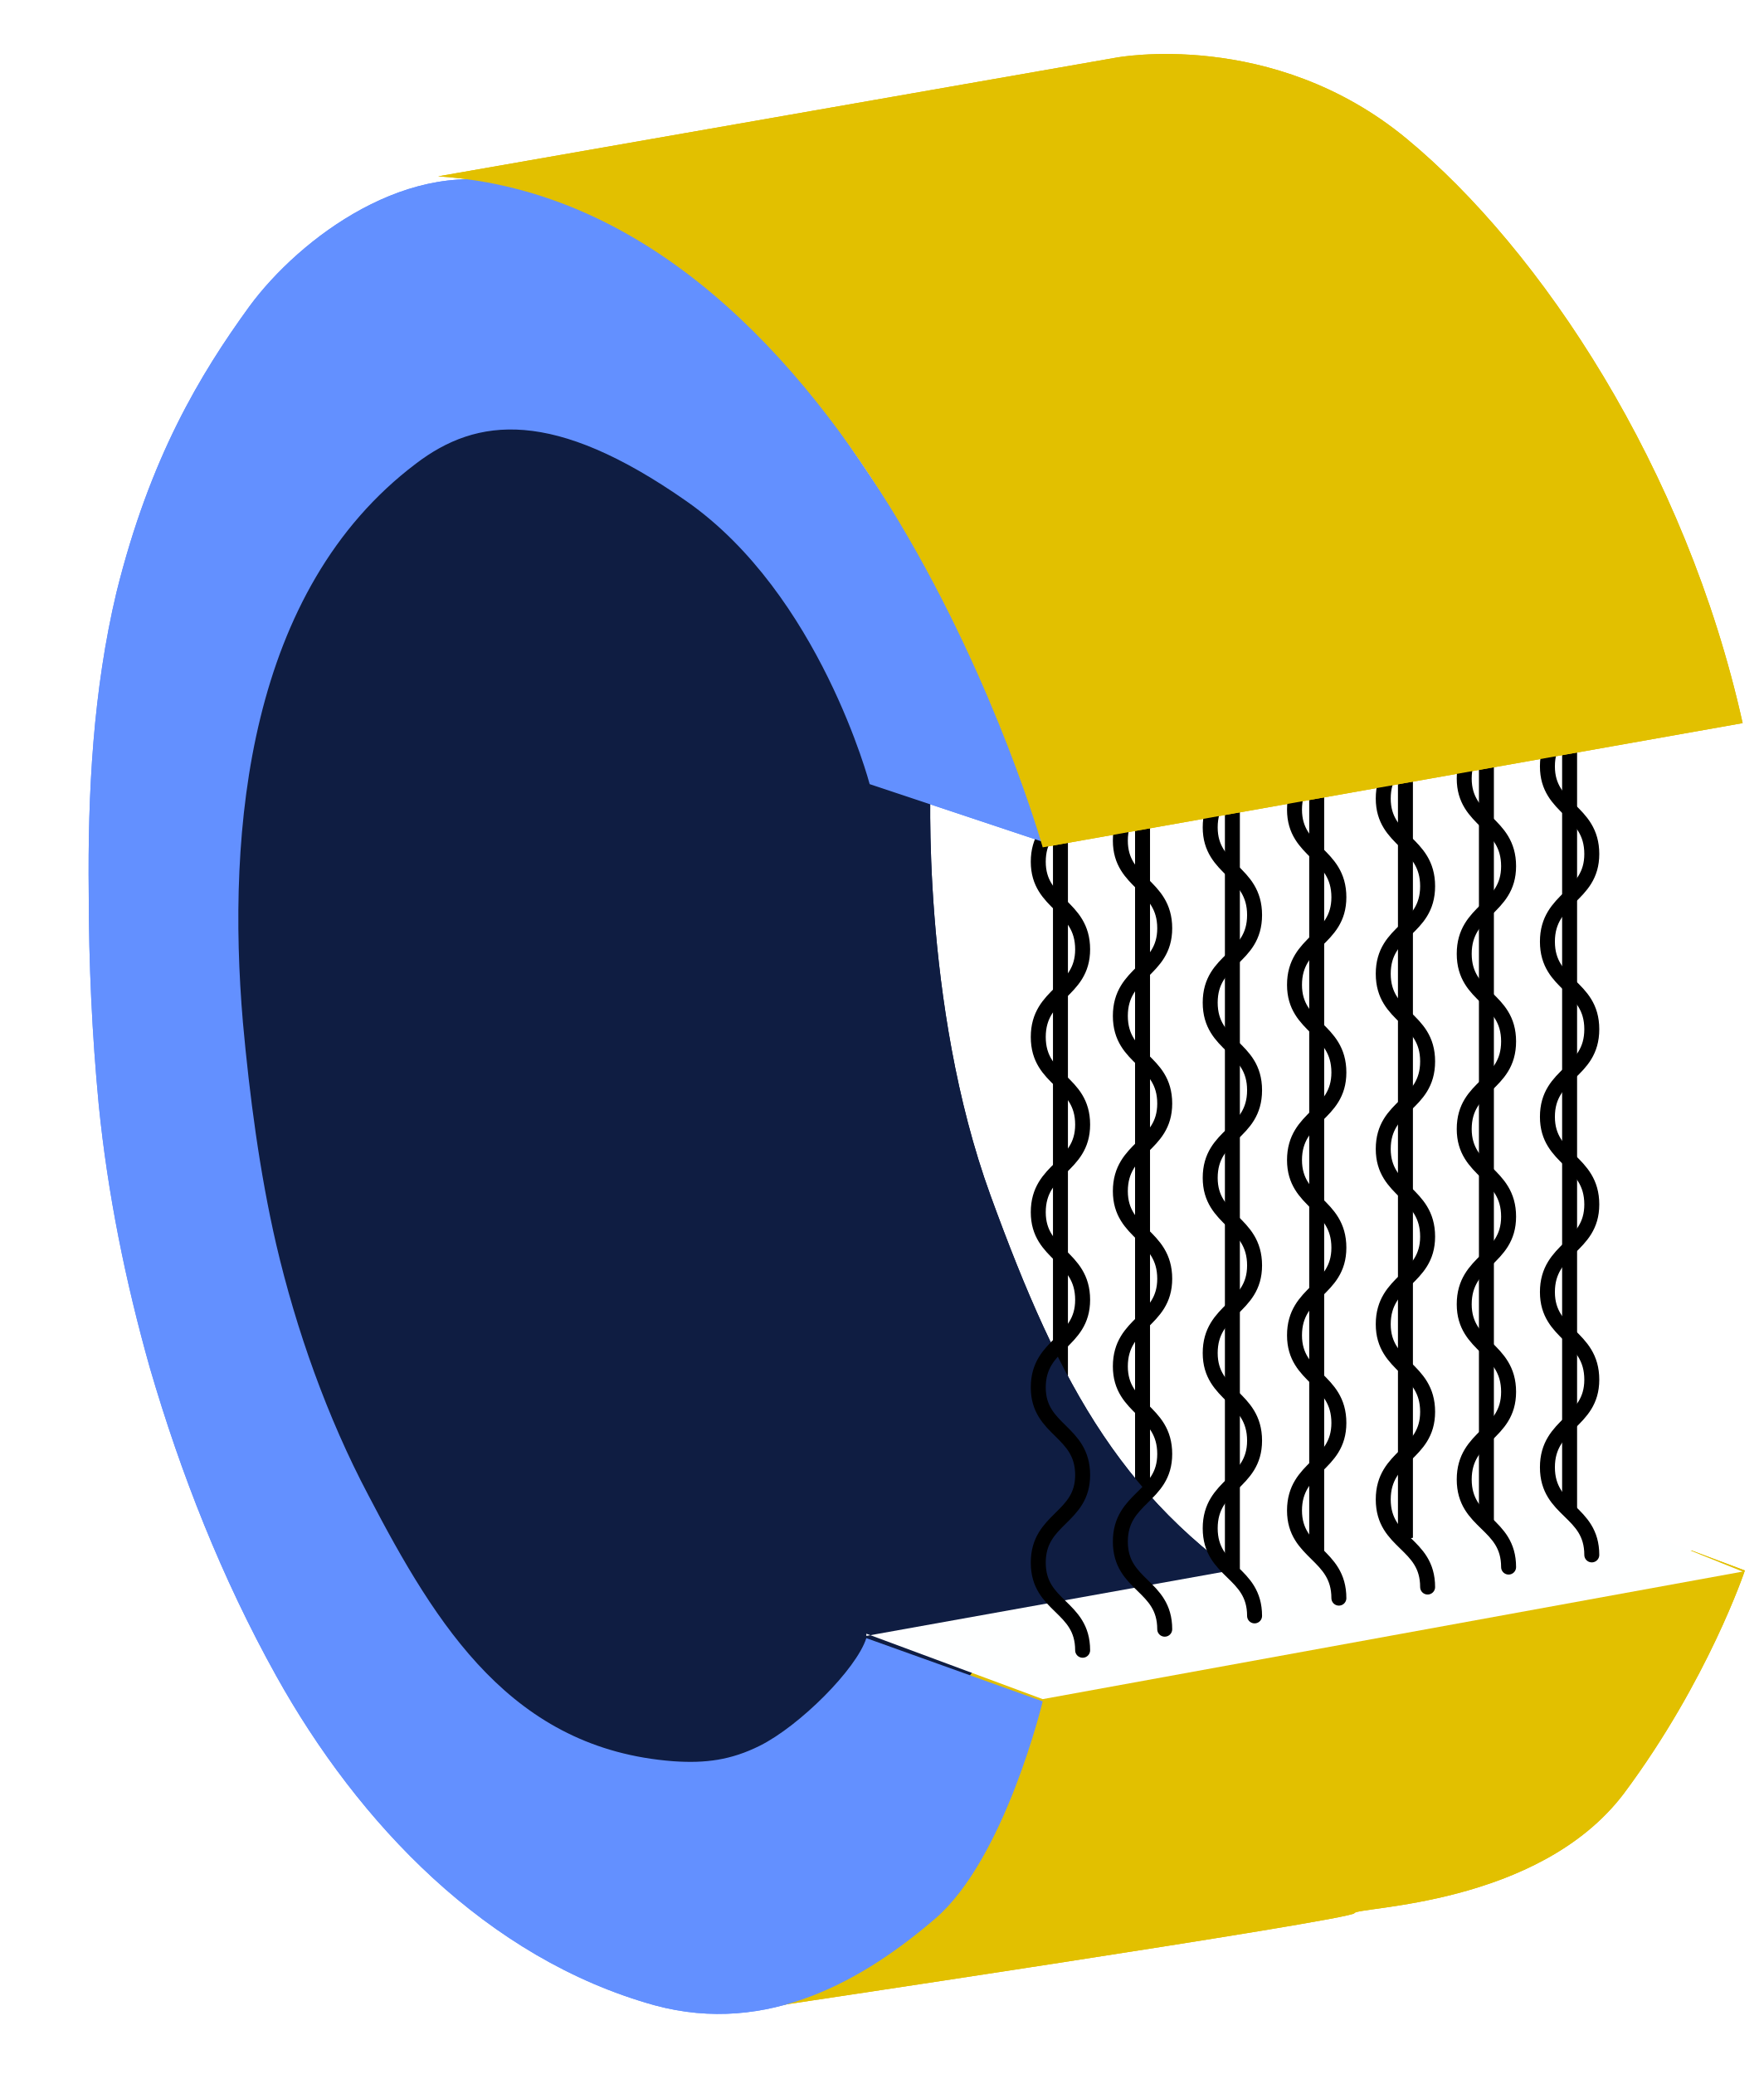
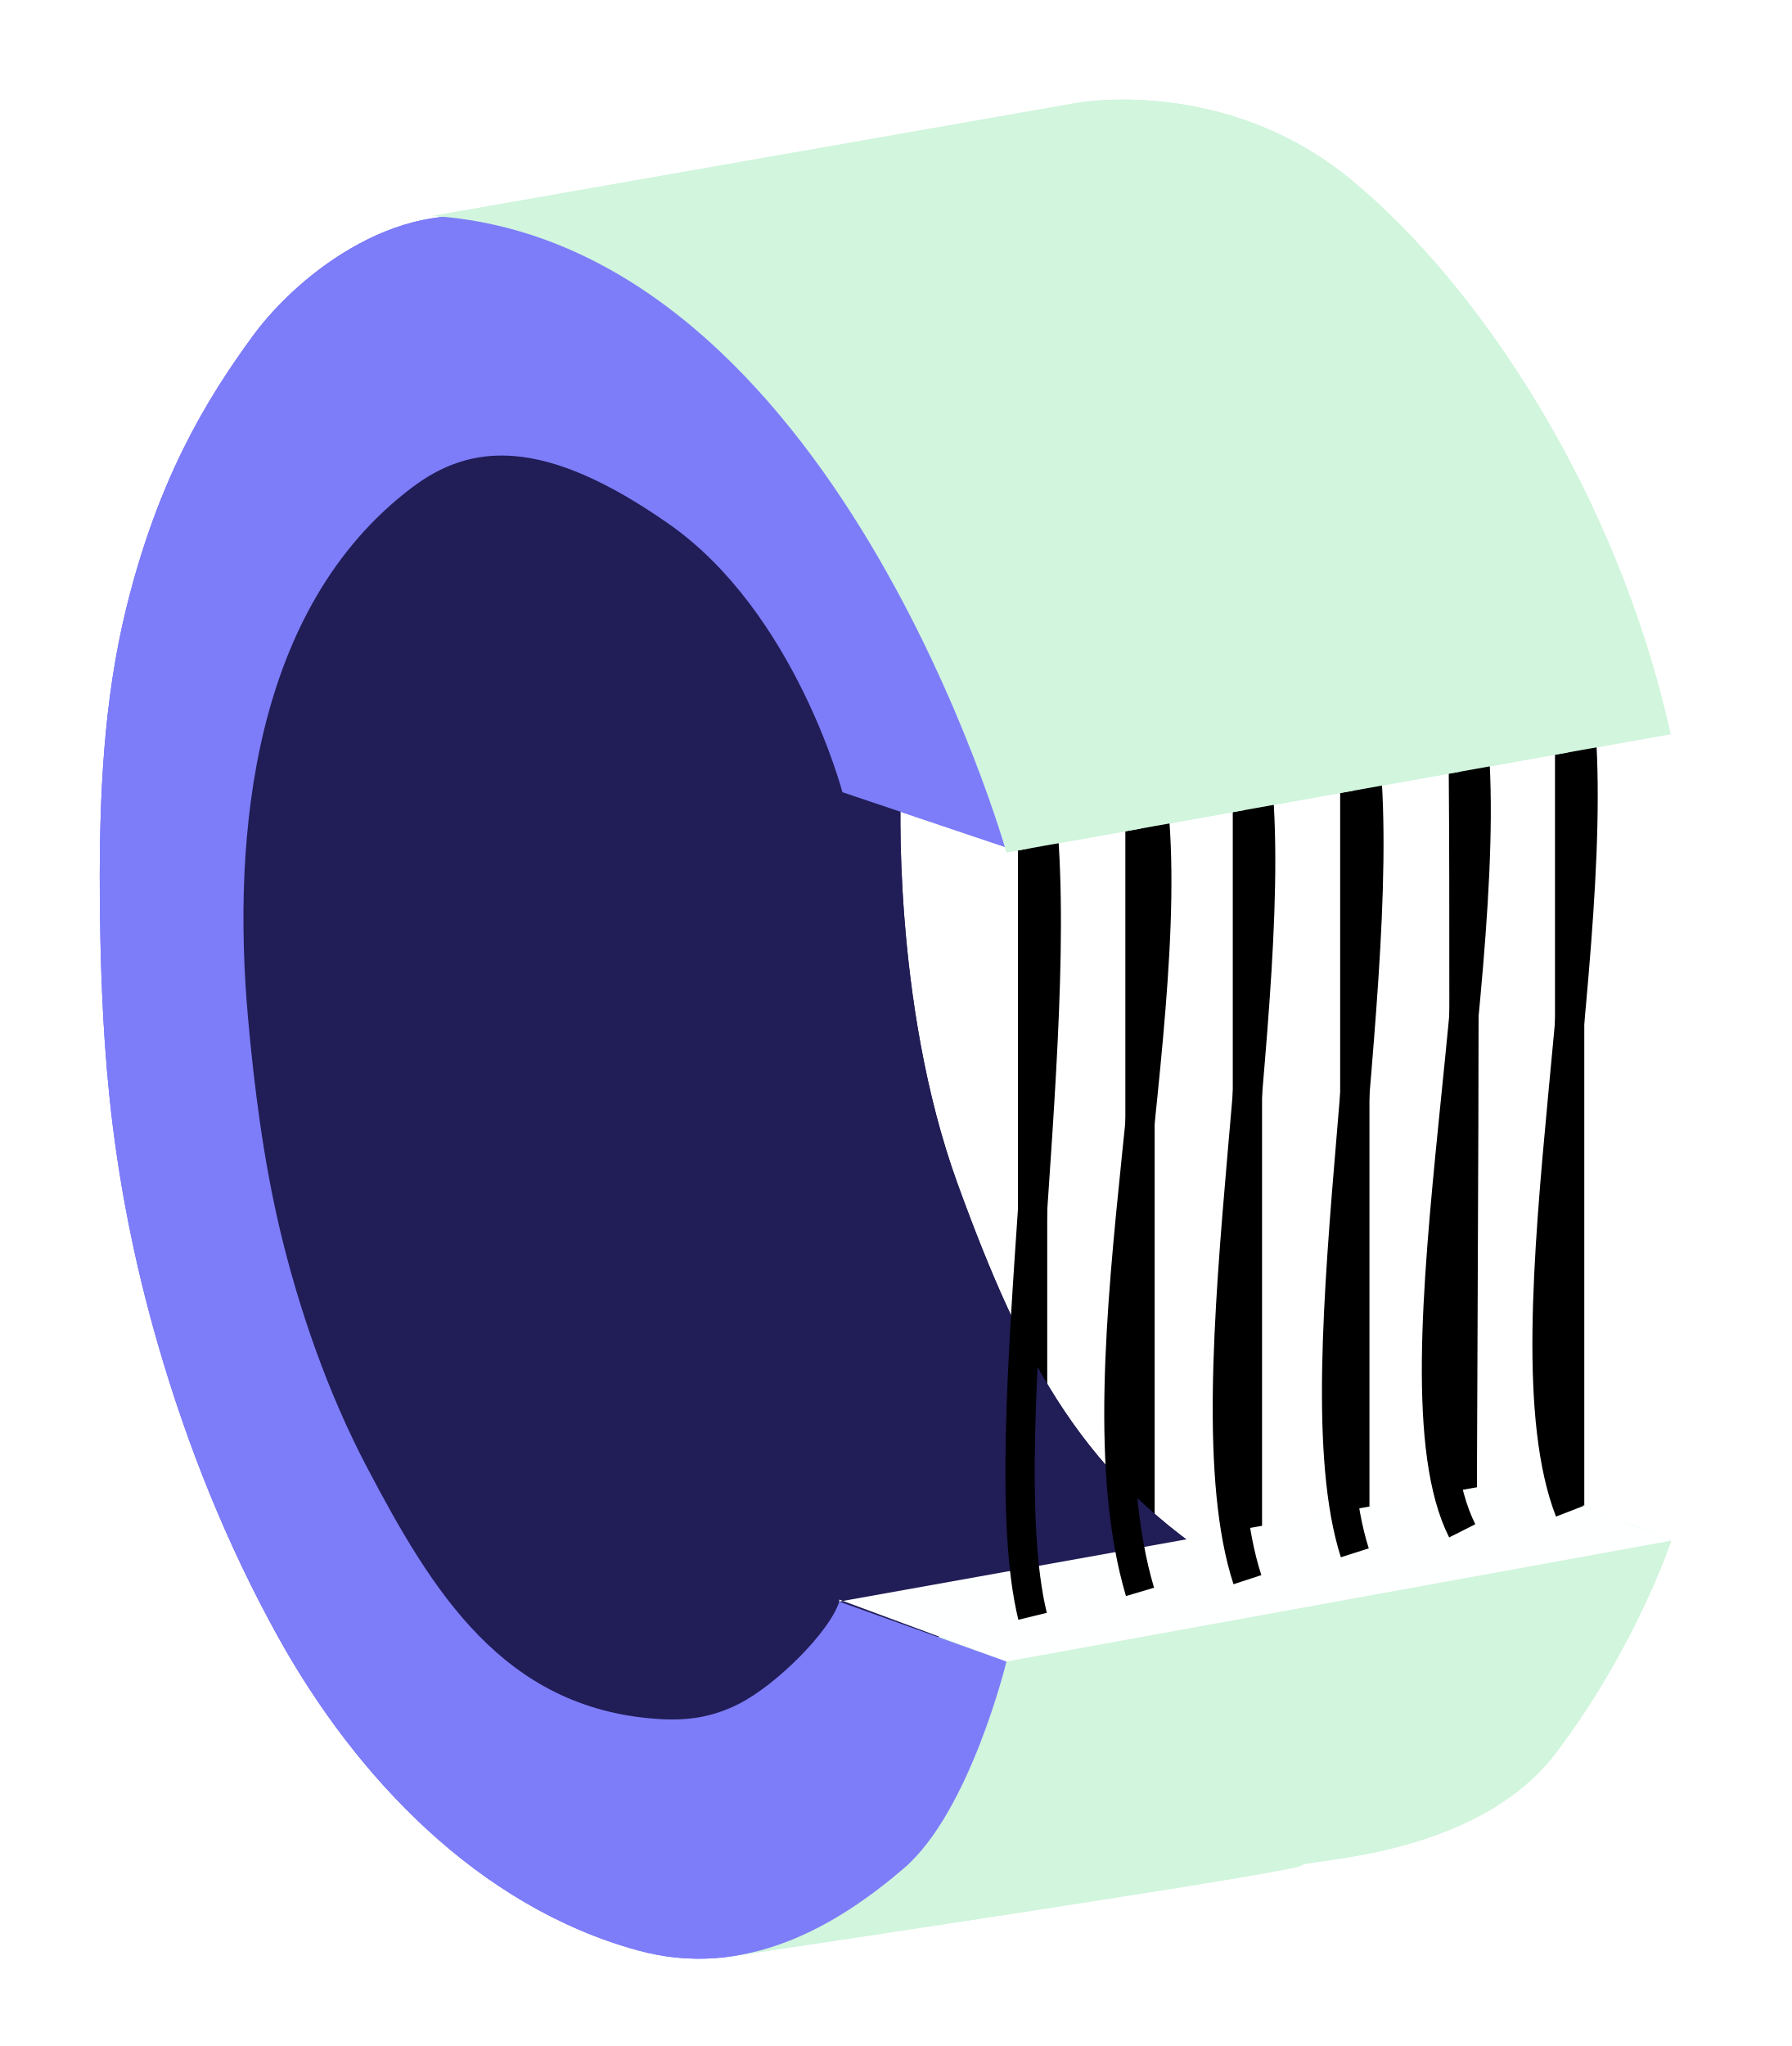
- <svg xmlns="http://www.w3.org/2000/svg" version="1.0" id="C" x="0px" y="0px" width="159px" height="187px" viewBox="0 0 159 187" enable-background="new 0 0 159 187" xml:space="preserve">
+ <svg xmlns="http://www.w3.org/2000/svg" version="1.1" id="C" x="0px" y="0px" width="122.333px" height="139.667px" viewBox="0 0 122.333 139.667" enable-background="new 0 0 122.333 139.667" xml:space="preserve">
  <g id="c-anim1">
-     <path fill="#0F1D42" d="M83.9,70.3c0,0-0.9,20.2,5.399,37.5S101.4,135.9,115.4,144.5l5.398,19.2l-66.3,3.6l-30.101-35.7l-8.5-59.3   L25.5,40.6l20.2-13.5L78.1,50L83.9,70.3z" />
-     <path fill="#E2C000" d="M152.5,139.8l-63.7,9.5c0,0-24.1,31.3-24.3,30.7c-0.1-0.6,3.2,1.2,3.2,1.2s54.3-8.101,54.399-8.7   c0.199-0.6,16.601-0.6,24.301-10.8C154,151.5,157.3,141.6,157.3,141.6L152.5,139.8z" />
-     <polyline fill="#FEFFFF" points="78.1,147.5 142.7,135.9 157.1,141.7 94,153.2 78.1,147.3" />
-     <line fill="none" stroke="#000000" stroke-width="1.349" stroke-linecap="round" stroke-miterlimit="10" x1="95.6" y1="69.8" x2="95.6" y2="148.5" />
-     <line fill="none" stroke="#000000" stroke-width="1.349" stroke-linecap="round" stroke-miterlimit="10" x1="103" y1="67.9" x2="103" y2="146.6" />
-     <line fill="none" stroke="#000000" stroke-width="1.349" stroke-linecap="round" stroke-miterlimit="10" x1="111.1" y1="66.7" x2="111.1" y2="145.4" />
-     <line fill="none" stroke="#000000" stroke-width="1.349" stroke-linecap="round" stroke-miterlimit="10" x1="118.7" y1="65.1" x2="118.7" y2="143.8" />
-     <line fill="none" stroke="#000000" stroke-width="1.349" stroke-linecap="round" stroke-miterlimit="10" x1="126.7" y1="64.1" x2="126.7" y2="142.8" />
-     <line fill="none" stroke="#000000" stroke-width="1.349" stroke-linecap="round" stroke-miterlimit="10" x1="134" y1="62.3" x2="134" y2="141" />
-     <line fill="none" stroke="#000000" stroke-width="1.349" stroke-linecap="round" stroke-miterlimit="10" x1="141.5" y1="61.2" x2="141.5" y2="139.8" />
-     <path fill="#6390FF" d="M94,75.9l-15.6-5.2c0,0-4.5-17.1-16.5-25.5c-12-8.4-18.9-7.6-24.4-3.4C22.4,53.2,20.4,74.7,21.9,92.2   c0.6,6.6,1.5,13.5,3,20c1.8,7.7,4.6,15.6,8.3,22.6c6.2,11.9,13,22.9,27.5,24c2.899,0.2,5.2-0.1,7.8-1.399   c3.6-1.801,8.7-6.899,9.6-9.699L94,153.4c0,0-3.4,14.199-9.7,19.601s-15,10.601-25.3,7.8c-15.1-4.199-26.7-16.398-34.1-29.699   c-4.9-8.801-8.601-18.199-11.4-27.801c-2.2-7.8-3.8-15.699-4.6-23.699C8.3,93.301,8,86.9,8,80.501c-0.1-9,0.4-18.3,2.5-27.1   c3-12.1,7.5-19.6,12-25.8c4.5-6.1,14.5-13.7,24.2-10.8c9.8,3,20.399,10,26.6,18.7s20.101,28.9,20.7,39.9" />
-     <path fill="#E2C000" d="M126.8,12.5c-12.1-10-26.2-7.3-26.2-7.3L39.5,15.9C77.7,18.4,94,76.4,94,76.4l63.1-11.2   C152,42.2,138.9,22.5,126.8,12.5z" />
+     <path fill="#211D56" d="M84.12,107.216c-10.016-6.23-14.216-13.965-18.74-26.404c-4.521-12.438-3.875-26.979-3.875-26.979   l-4.2-14.54L34.04,22.815L19.5,32.499l-6.948,22.788l6.14,42.649l21.647,25.688l47.66-2.584L84.12,107.216z" />
+     <path fill="#D1F5DD" d="M110.756,103.824l-45.809,6.82c0,0-17.362,22.512-17.458,22.08c-0.107-0.432,2.265,0.848,2.265,0.848   s38.989-5.803,39.094-6.23c0.104-0.432,11.956-0.432,17.438-7.756c5.494-7.312,7.812-14.416,7.812-14.416L110.756,103.824z" />
+     <polyline fill="#FEFFFF" points="57.302,109.33 103.722,101.007 114.116,105.169 68.715,113.423 57.302,109.193  " />
+     <path fill="none" stroke="#000000" stroke-width="2" d="M70.499,51.607c0,14.135,0,45.592,0,58.727" />
+     <path fill="none" stroke="#000000" stroke-width="2" d="M77.833,49.94c0,14.788,0,46.7,0,58.728" />
+     <path fill="none" stroke="#000000" stroke-width="2" d="M85.167,49.106c0,14.916,0,46.914,0,58.728" />
+     <path fill="none" stroke="#000000" stroke-width="2" d="M92.499,47.273c0,15.164,0,47.334,0,58.727" />
+     <path fill="none" stroke="#000000" stroke-width="2" d="M99.833,45.773c0.271,15.436,0,47.85,0,58.727" />
+     <path fill="none" stroke="#000000" stroke-width="2" d="M107.167,44.439c0,15.287,0,47.542,0,58.727" />
+     <path fill="#635CFF" d="M68.715,57.849l-11.199-3.77c0,0-3.229-12.278-11.847-18.31c-8.617-6.033-13.57-5.494-17.555-2.478   c-10.823,8.192-12.297,23.657-11.182,36.184c0.425,4.759,1.061,9.712,2.157,14.364c1.302,5.514,3.301,11.246,5.939,16.271   c4.475,8.521,9.313,16.476,19.782,17.226c2.051,0.146,3.758-0.082,5.597-1.004c2.584-1.293,6.246-4.953,6.894-7l11.415,4.092   c0,0-2.479,10.229-7,14.109c-4.521,3.877-10.77,7.645-18.188,5.6c-10.838-2.979-19.213-11.791-24.531-21.373   c-3.504-6.311-6.208-13.061-8.217-20.004c-1.61-5.562-2.742-11.293-3.325-17.062c-0.462-4.556-0.614-9.142-0.64-13.716   c-0.04-6.5,0.25-13.163,1.815-19.498c2.155-8.725,5.386-14.109,8.615-18.525c3.229-4.414,10.392-9.866,17.42-7.732   c7.028,2.132,14.628,7.178,19.111,13.424c4.484,6.246,14.413,20.804,14.85,28.666" />
+     <path fill="#D1F5DD" d="M114.058,50.116l-45.343,8.078c0,0-11.698-41.625-39.167-43.455l43.908-7.703   c0,0,10.123-1.939,18.846,5.276C101.027,19.53,110.398,33.639,114.058,50.116z" />
  </g>
  <g id="c-anim2">
-     <path fill="#0F1D42" d="M83.9,70.3c0,0-0.9,20.2,5.399,37.5S101.4,135.9,115.4,144.5l5.398,19.2l-66.3,3.6l-30.101-35.7l-8.5-59.3   L25.5,40.6l20.2-13.5L78.1,50L83.9,70.3z" />
-     <path fill="#E2C000" d="M152.5,139.8l-63.7,9.5c0,0-24.1,31.3-24.3,30.7c-0.1-0.6,3.2,1.2,3.2,1.2s54.3-8.101,54.399-8.7   c0.199-0.6,16.601-0.6,24.301-10.8C154,151.5,157.3,141.6,157.3,141.6L152.5,139.8z" />
-     <polyline fill="#FEFFFF" points="78.1,147.5 142.7,135.9 157.1,141.7 94,153.2 78.1,147.3" />
-     <g>
-       <path fill="none" stroke="#000000" stroke-width="1.349" stroke-linecap="round" stroke-miterlimit="10" d="M97.6,69.8    c0,3.9-4,3.9-4,7.9c0,3.899,4,3.899,4,7.899c0,3.9-4,3.9-4,7.9s4,3.9,4,7.9c0,3.899-4,3.899-4,7.899c0,3.9,4,3.9,4,7.9    c0,3.899-4,3.899-4,7.899c0,3.899,4,3.899,4,7.899c0,3.899-4,3.899-4,7.899s4,3.899,4,7.899" />
-     </g>
-     <g>
-       <path fill="none" stroke="#000000" stroke-width="1.349" stroke-linecap="round" stroke-miterlimit="10" d="M105,67.9    c0,3.9-4,3.9-4,7.9c0,3.9,4,3.9,4,7.9c0,3.899-4,3.899-4,7.899s4,3.9,4,7.9c0,3.9-4,3.9-4,7.9c0,3.899,4,3.899,4,7.899    c0,3.9-4,3.9-4,7.9c0,3.899,4,3.899,4,7.899c0,3.899-4,3.899-4,7.899s4,3.899,4,7.899" />
-     </g>
-     <g>
-       <path fill="none" stroke="#000000" stroke-width="1.349" stroke-linecap="round" stroke-miterlimit="10" d="M113.1,66.7    c0,3.9-4,3.9-4,7.9c0,3.9,4,3.9,4,7.9s-4,3.9-4,7.9s4,3.899,4,7.899s-4,3.9-4,7.9c0,3.899,4,3.899,4,7.899    c0,3.899-4,3.899-4,7.899c0,3.899,4,3.899,4,7.899c0,3.899-4,3.899-4,7.899s4,3.9,4,7.9" />
-     </g>
-     <g>
-       <path fill="none" stroke="#000000" stroke-width="1.349" stroke-linecap="round" stroke-miterlimit="10" d="M120.7,65.1    c0,3.9-4,3.9-4,7.9c0,3.9,4,3.9,4,7.9c0,3.899-4,3.899-4,7.899c0,3.9,4,3.9,4,7.9c0,3.899-4,3.899-4,7.899c0,3.9,4,3.9,4,7.9    c0,3.9-4,3.9-4,7.9c0,3.898,4,3.898,4,7.898c0,3.9-4,3.9-4,7.9c0,3.898,4,3.898,4,7.898" />
-     </g>
-     <g>
-       <path fill="none" stroke="#000000" stroke-width="1.349" stroke-linecap="round" stroke-miterlimit="10" d="M128.7,64.1    c0,3.9-4,3.9-4,7.9c0,3.9,4,3.9,4,7.9c0,4-4,3.899-4,7.899s4,3.9,4,7.9s-4,3.899-4,7.899c0,3.9,4,3.9,4,7.9c0,3.9-4,3.9-4,7.9    c0,3.898,4,3.898,4,7.898c0,3.9-4,3.9-4,7.9s4,3.898,4,7.898" />
-     </g>
-     <g>
-       <path fill="none" stroke="#000000" stroke-width="1.349" stroke-linecap="round" stroke-miterlimit="10" d="M136,62.3    c0,3.9-4,3.9-4,7.9c0,3.9,4,3.9,4,7.899c0,3.9-4,3.9-4,7.9s4,3.9,4,7.9s-4,3.899-4,7.899c0,3.9,4,3.9,4,7.9    c0,3.899-4,3.899-4,7.899c0,3.899,4,3.899,4,7.899c0,3.899-4,3.899-4,7.899s4,3.899,4,7.899" />
-     </g>
-     <g>
-       <path fill="none" stroke="#000000" stroke-width="1.349" stroke-linecap="round" stroke-miterlimit="10" d="M143.5,61.2    c0,3.9-4,3.9-4,7.9c0,3.9,4,3.9,4,7.9c0,3.9-4,3.9-4,7.9s4,3.899,4,7.899s-4,3.9-4,7.9c0,3.899,4,3.899,4,7.899c0,3.9-4,3.9-4,7.9    c0,3.9,4,3.9,4,7.9c0,3.898-4,3.898-4,7.898s4,3.9,4,7.9" />
-     </g>
-     <path fill="#6390FF" d="M94,75.9l-15.6-5.2c0,0-4.5-17.1-16.5-25.5c-12-8.4-18.9-7.6-24.4-3.4C22.4,53.2,20.4,74.7,21.9,92.2   c0.6,6.6,1.5,13.5,3,20c1.8,7.7,4.6,15.6,8.3,22.6c6.2,11.9,13,22.9,27.5,24c2.899,0.2,5.2-0.1,7.8-1.399   c3.6-1.801,8.7-6.899,9.6-9.699L94,153.4c0,0-3.4,14.199-9.7,19.601s-15,10.601-25.3,7.8c-15.1-4.199-26.7-16.398-34.1-29.699   c-4.9-8.801-8.601-18.199-11.4-27.801c-2.2-7.8-3.8-15.699-4.6-23.699C8.3,93.301,8,86.9,8,80.501c-0.1-9,0.4-18.3,2.5-27.1   c3-12.1,7.5-19.6,12-25.8c4.5-6.1,14.5-13.7,24.2-10.8c9.8,3,20.399,10,26.6,18.7s20.101,28.9,20.7,39.9" />
-     <path fill="#E2C000" d="M126.8,12.5c-12.1-10-26.2-7.3-26.2-7.3L39.5,15.9C77.7,18.4,94,76.4,94,76.4l63.1-11.2   C152,42.2,138.9,22.5,126.8,12.5z" />
+     <path fill="#211D56" d="M84.12,107.216c-10.016-6.23-14.216-13.965-18.74-26.404c-4.521-12.438-3.875-26.979-3.875-26.979   l-4.2-14.54L34.04,22.815L19.5,32.499l-6.948,22.788l6.14,42.649l21.647,25.688l47.66-2.584L84.12,107.216z" />
+     <path fill="#D1F5DD" d="M110.756,103.824l-45.809,6.82c0,0-17.362,22.512-17.458,22.08c-0.107-0.432,2.265,0.848,2.265,0.848   s38.989-5.803,39.094-6.23c0.104-0.432,11.956-0.432,17.438-7.756c5.494-7.312,7.812-14.416,7.812-14.416L110.756,103.824z" />
+     <polyline fill="#FEFFFF" points="57.302,109.33 103.722,101.007 114.116,105.169 68.715,113.423 57.302,109.193  " />
+     <path fill="none" stroke="#000000" stroke-width="2" d="M70.499,51.607c3.182,14.279-3.019,46.383,0,58.727" />
+     <path fill="none" stroke="#000000" stroke-width="2" d="M77.833,49.94c4.176,14.728-4.765,42.664,0,58.728" />
+     <path fill="none" stroke="#000000" stroke-width="2" d="M85.167,49.106c3.444,14.038-4.375,45.327,0,58.728" />
+     <path fill="none" stroke="#000000" stroke-width="2" d="M92.499,47.273c3.528,14.347-4.09,45.939,0,58.727" />
+     <path fill="none" stroke="#000000" stroke-width="2" d="M99.833,45.773c3.813,14.729-5.432,47.949,0,58.727" />
+     <path fill="none" stroke="#000000" stroke-width="2" d="M107.167,44.439c3.59,15.25-4.842,46.234,0,58.727" />
+     <path fill="#7D7DF9" d="M68.715,57.849l-11.199-3.77c0,0-3.229-12.278-11.847-18.31c-8.617-6.033-13.57-5.494-17.555-2.478   c-10.823,8.192-12.297,23.657-11.182,36.184c0.425,4.759,1.061,9.712,2.157,14.364c1.302,5.514,3.301,11.246,5.939,16.271   c4.475,8.521,9.313,16.476,19.782,17.226c2.051,0.146,3.758-0.082,5.597-1.004c2.584-1.293,6.246-4.953,6.894-7l11.415,4.092   c0,0-2.479,10.229-7,14.109c-4.521,3.877-10.77,7.645-18.188,5.6c-10.838-2.979-19.213-11.791-24.531-21.373   c-3.504-6.311-6.208-13.061-8.217-20.004c-1.61-5.562-2.742-11.293-3.325-17.062c-0.462-4.556-0.614-9.142-0.64-13.716   c-0.04-6.5,0.25-13.163,1.815-19.498c2.155-8.725,5.386-14.109,8.615-18.525c3.229-4.414,10.392-9.866,17.42-7.732   c7.028,2.132,14.628,7.178,19.111,13.424c4.484,6.246,14.413,20.804,14.85,28.666" />
+     <path fill="#D1F5DD" d="M114.058,50.116l-45.343,8.078c0,0-11.698-41.625-39.167-43.455l43.908-7.703   c0,0,10.123-1.939,18.846,5.276C101.027,19.53,110.398,33.639,114.058,50.116z" />
  </g>
</svg>
